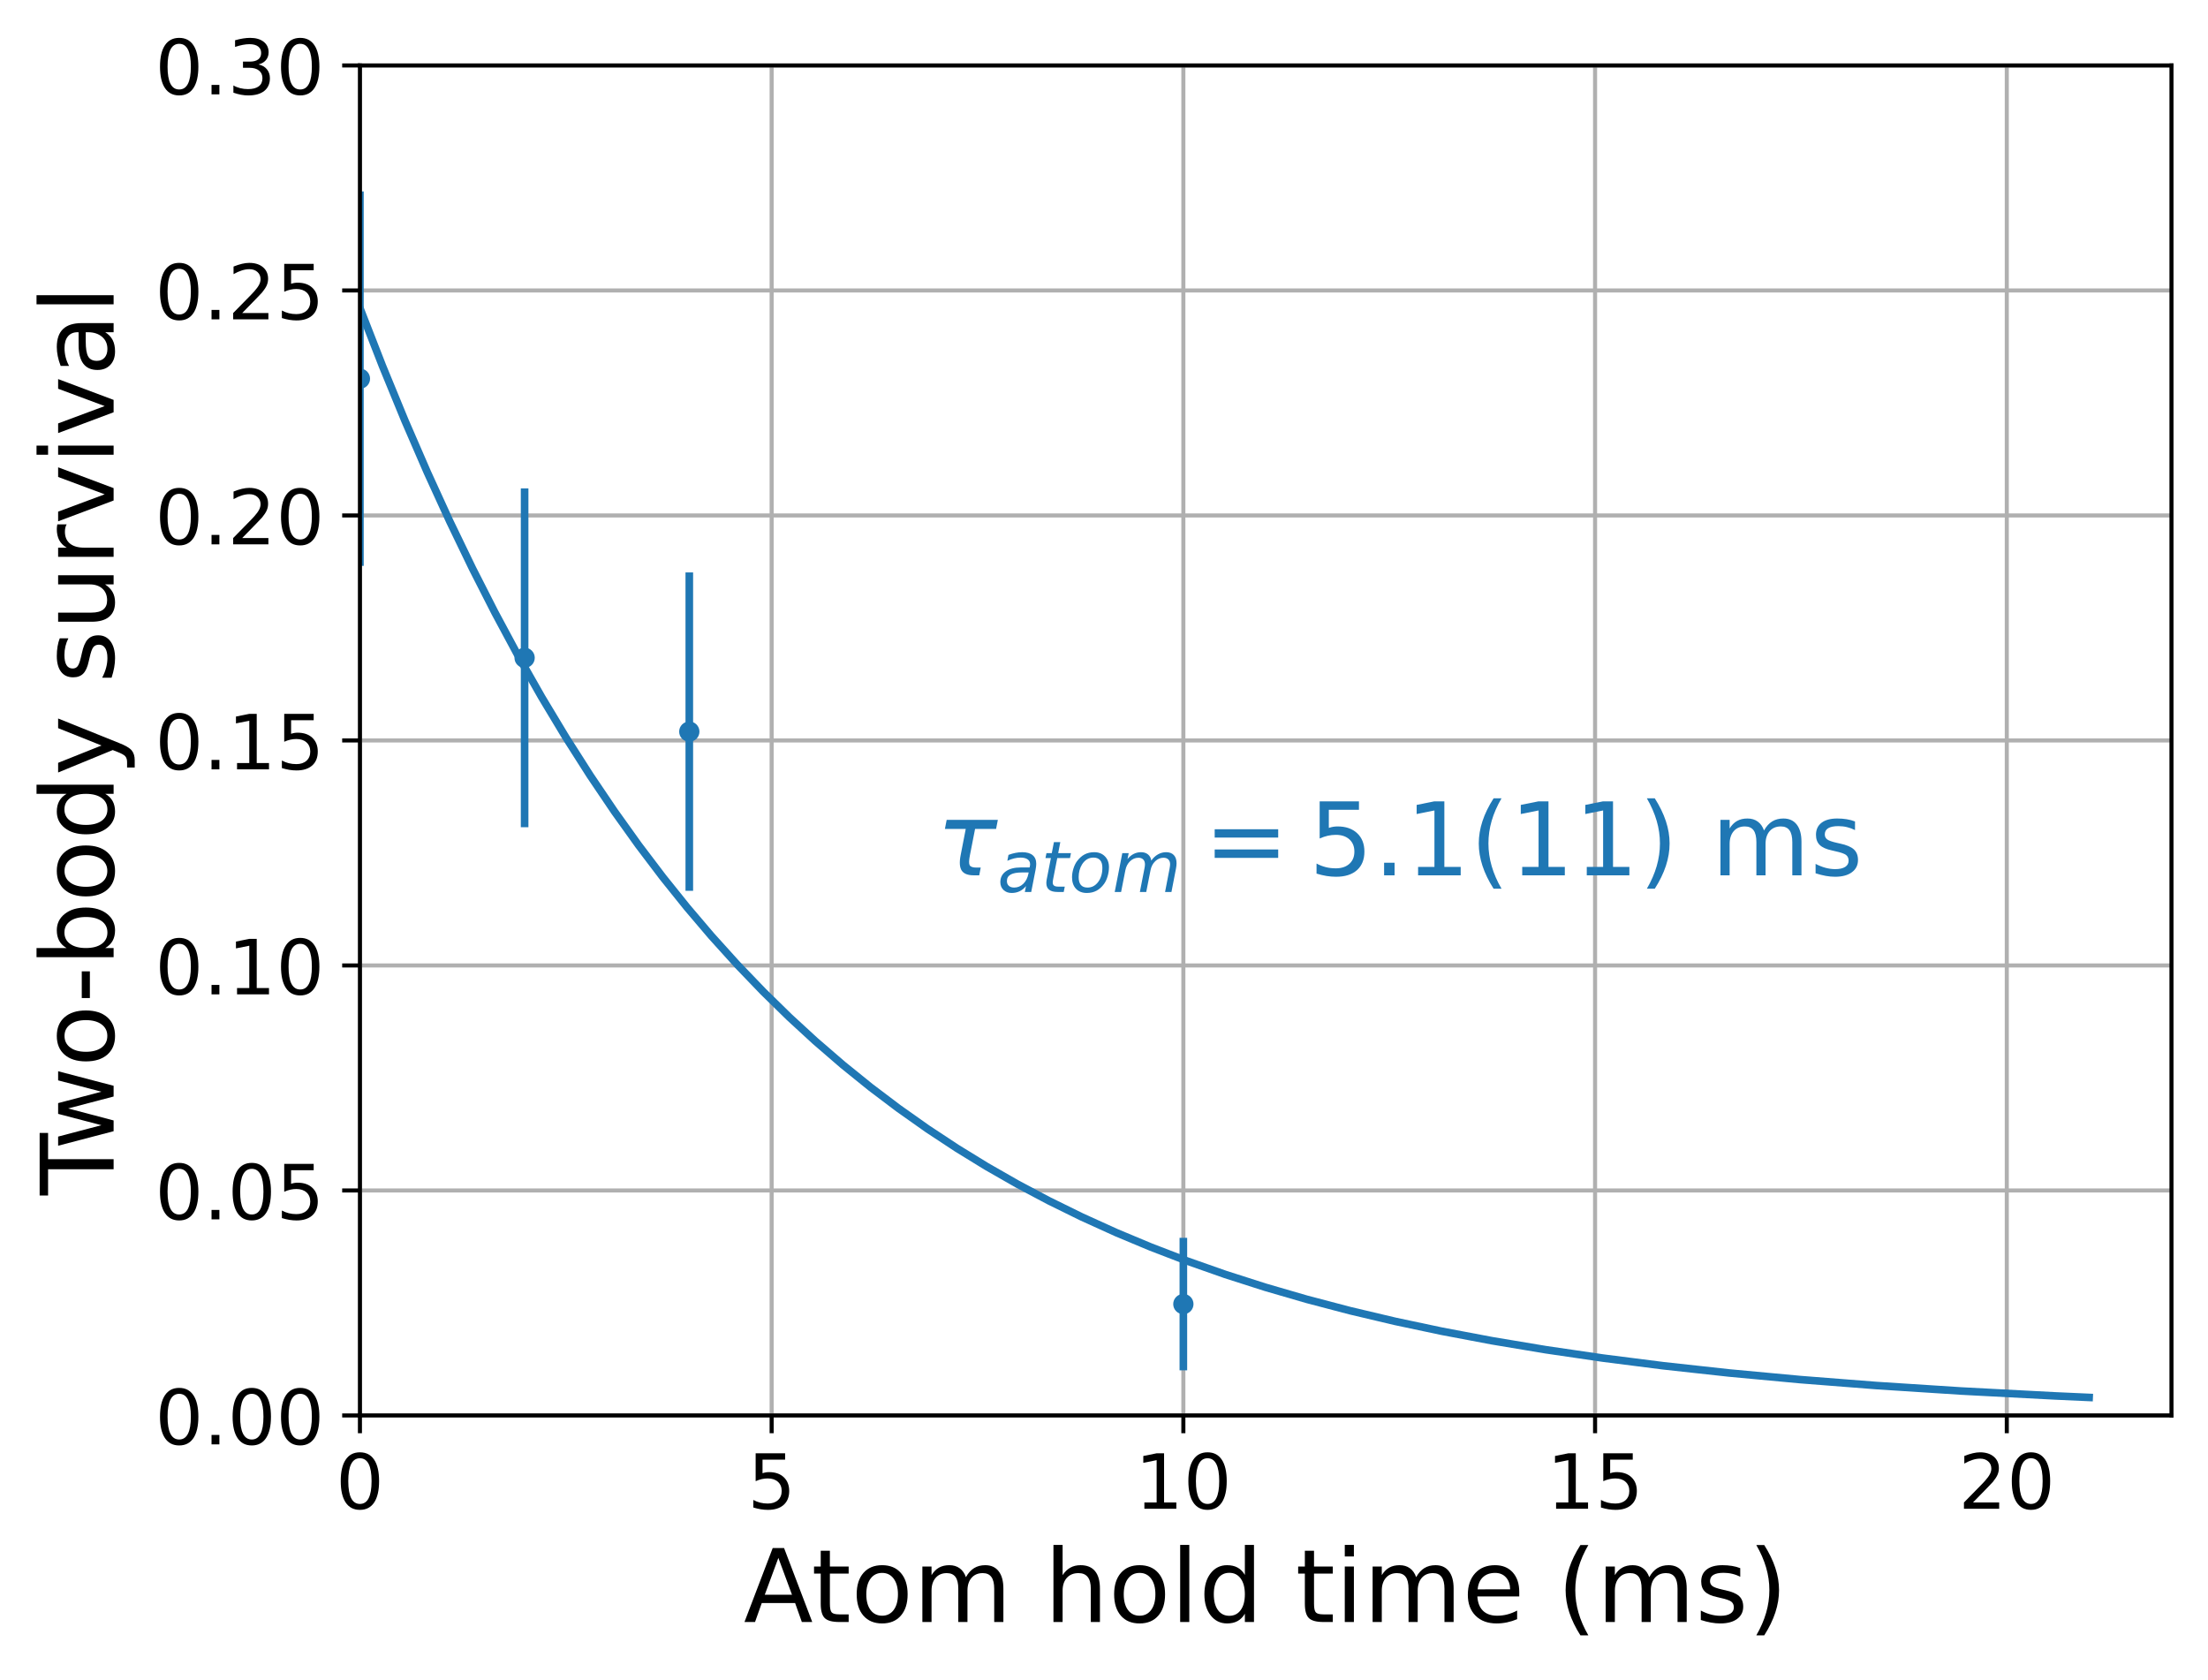
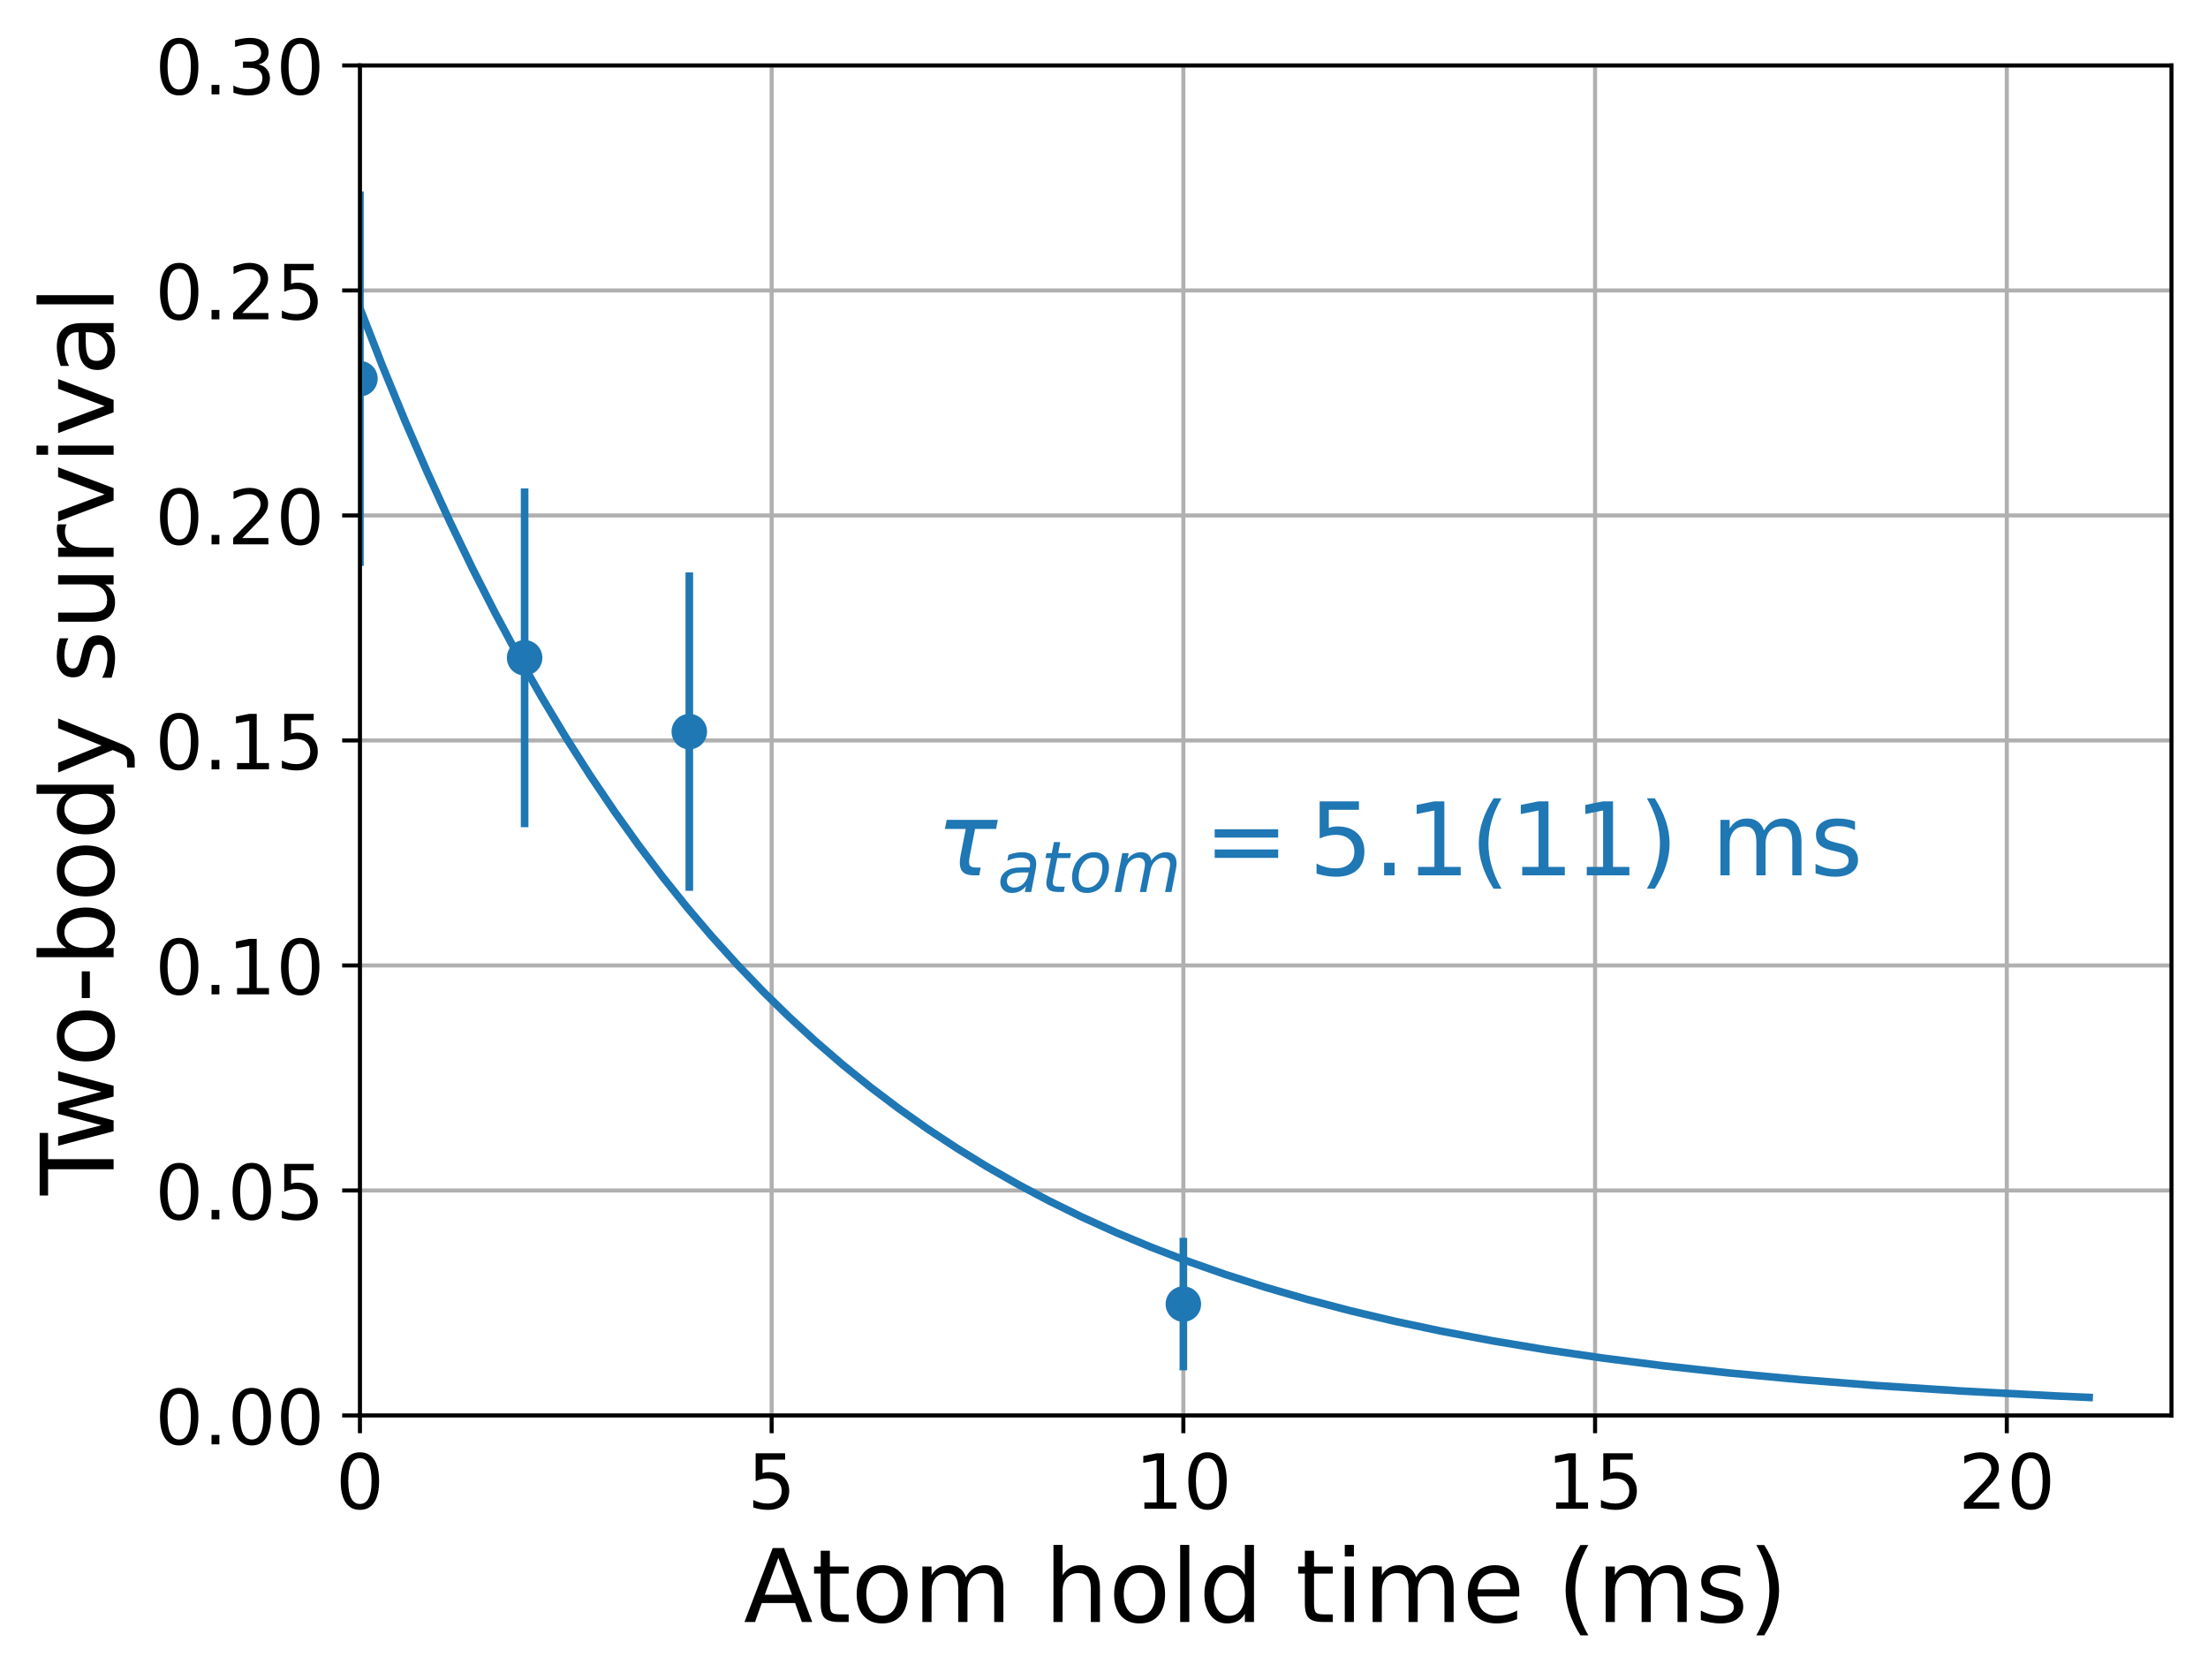
<svg xmlns="http://www.w3.org/2000/svg" xmlns:xlink="http://www.w3.org/1999/xlink" height="331.084pt" version="1.1" viewBox="0 0 435.275 331.084" width="435.275pt">
  <defs>
    <style type="text/css">*{stroke-linecap:butt;stroke-linejoin:round;}</style>
  </defs>
  <g id="figure_1">
    <g id="patch_1">
      <path d="M 0 331.084  L 435.275 331.084  L 435.275 0  L 0 0  z " style="fill:none;" />
    </g>
    <g id="axes_1">
      <g id="patch_2">
        <path d="M 70.955 279.011  L 428.075 279.011  L 428.075 12.899  L 70.955 12.899  z " style="fill:none;" />
      </g>
      <g id="matplotlib.axis_1">
        <g id="xtick_1">
          <g id="line2d_1">
            <path clip-path="url(#p14453bfefb)" d="M 70.955 279.011  L 70.955 12.899  " style="fill:none;stroke:#b0b0b0;stroke-linecap:square;stroke-width:0.8;" />
          </g>
          <g id="line2d_2">
            <defs>
              <path d="M 0 0  L 0 3.5  " id="m005f0a59be" style="stroke:#000000;stroke-width:0.8;" />
            </defs>
            <g>
              <use style="stroke:#000000;stroke-width:0.8;" x="70.955" xlink:href="#m005f0a59be" y="279.011" />
            </g>
          </g>
          <g id="text_1">
            <g transform="translate(66.18281 297.4085)scale(0.15 -0.15)">
              <defs>
                <path d="M 31.781 66.406  Q 24.172 66.406 20.328 58.906  Q 16.5 51.422 16.5 36.375  Q 16.5 21.391 20.328 13.891  Q 24.172 6.391 31.781 6.391  Q 39.453 6.391 43.281 13.891  Q 47.125 21.391 47.125 36.375  Q 47.125 51.422 43.281 58.906  Q 39.453 66.406 31.781 66.406  z M 31.781 74.219  Q 44.047 74.219 50.516 64.516  Q 56.984 54.828 56.984 36.375  Q 56.984 17.969 50.516 8.266  Q 44.047 -1.422 31.781 -1.422  Q 19.531 -1.422 13.062 8.266  Q 6.594 17.969 6.594 36.375  Q 6.594 54.828 13.062 64.516  Q 19.531 74.219 31.781 74.219  z " id="DejaVuSans-48" />
              </defs>
              <use xlink:href="#DejaVuSans-48" />
            </g>
          </g>
        </g>
        <g id="xtick_2">
          <g id="line2d_3">
            <path clip-path="url(#p14453bfefb)" d="M 152.118 279.011  L 152.118 12.899  " style="fill:none;stroke:#b0b0b0;stroke-linecap:square;stroke-width:0.8;" />
          </g>
          <g id="line2d_4">
            <g>
              <use style="stroke:#000000;stroke-width:0.8;" x="152.118" xlink:href="#m005f0a59be" y="279.011" />
            </g>
          </g>
          <g id="text_2">
            <g transform="translate(147.3464 297.4085)scale(0.15 -0.15)">
              <defs>
                <path d="M 10.797 72.906  L 49.516 72.906  L 49.516 64.594  L 19.828 64.594  L 19.828 46.734  Q 21.969 47.469 24.109 47.828  Q 26.266 48.188 28.422 48.188  Q 40.625 48.188 47.75 41.5  Q 54.891 34.812 54.891 23.391  Q 54.891 11.625 47.562 5.094  Q 40.234 -1.422 26.906 -1.422  Q 22.312 -1.422 17.547 -0.641  Q 12.797 0.141 7.719 1.703  L 7.719 11.625  Q 12.109 9.234 16.797 8.062  Q 21.484 6.891 26.703 6.891  Q 35.156 6.891 40.078 11.328  Q 45.016 15.766 45.016 23.391  Q 45.016 31 40.078 35.438  Q 35.156 39.891 26.703 39.891  Q 22.75 39.891 18.812 39.016  Q 14.891 38.141 10.797 36.281  z " id="DejaVuSans-53" />
              </defs>
              <use xlink:href="#DejaVuSans-53" />
            </g>
          </g>
        </g>
        <g id="xtick_3">
          <g id="line2d_5">
            <path clip-path="url(#p14453bfefb)" d="M 233.282 279.011  L 233.282 12.899  " style="fill:none;stroke:#b0b0b0;stroke-linecap:square;stroke-width:0.8;" />
          </g>
          <g id="line2d_6">
            <g>
              <use style="stroke:#000000;stroke-width:0.8;" x="233.282" xlink:href="#m005f0a59be" y="279.011" />
            </g>
          </g>
          <g id="text_3">
            <g transform="translate(223.7382 297.4085)scale(0.15 -0.15)">
              <defs>
                <path d="M 12.406 8.297  L 28.516 8.297  L 28.516 63.922  L 10.984 60.406  L 10.984 69.391  L 28.422 72.906  L 38.281 72.906  L 38.281 8.297  L 54.391 8.297  L 54.391 0  L 12.406 0  z " id="DejaVuSans-49" />
              </defs>
              <use xlink:href="#DejaVuSans-49" />
              <use x="63.623" xlink:href="#DejaVuSans-48" />
            </g>
          </g>
        </g>
        <g id="xtick_4">
          <g id="line2d_7">
            <path clip-path="url(#p14453bfefb)" d="M 314.446 279.011  L 314.446 12.899  " style="fill:none;stroke:#b0b0b0;stroke-linecap:square;stroke-width:0.8;" />
          </g>
          <g id="line2d_8">
            <g>
              <use style="stroke:#000000;stroke-width:0.8;" x="314.446" xlink:href="#m005f0a59be" y="279.011" />
            </g>
          </g>
          <g id="text_4">
            <g transform="translate(304.9018 297.4085)scale(0.15 -0.15)">
              <use xlink:href="#DejaVuSans-49" />
              <use x="63.623" xlink:href="#DejaVuSans-53" />
            </g>
          </g>
        </g>
        <g id="xtick_5">
          <g id="line2d_9">
            <path clip-path="url(#p14453bfefb)" d="M 395.609 279.011  L 395.609 12.899  " style="fill:none;stroke:#b0b0b0;stroke-linecap:square;stroke-width:0.8;" />
          </g>
          <g id="line2d_10">
            <g>
              <use style="stroke:#000000;stroke-width:0.8;" x="395.609" xlink:href="#m005f0a59be" y="279.011" />
            </g>
          </g>
          <g id="text_5">
            <g transform="translate(386.0655 297.4085)scale(0.15 -0.15)">
              <defs>
                <path d="M 19.188 8.297  L 53.609 8.297  L 53.609 0  L 7.328 0  L 7.328 8.297  Q 12.938 14.109 22.625 23.891  Q 32.328 33.688 34.812 36.531  Q 39.547 41.844 41.422 45.531  Q 43.312 49.219 43.312 52.781  Q 43.312 58.594 39.234 62.25  Q 35.156 65.922 28.609 65.922  Q 23.969 65.922 18.812 64.312  Q 13.672 62.703 7.812 59.422  L 7.812 69.391  Q 13.766 71.781 18.938 73  Q 24.125 74.219 28.422 74.219  Q 39.75 74.219 46.484 68.547  Q 53.219 62.891 53.219 53.422  Q 53.219 48.922 51.531 44.891  Q 49.859 40.875 45.406 35.406  Q 44.188 33.984 37.641 27.219  Q 31.109 20.453 19.188 8.297  z " id="DejaVuSans-50" />
              </defs>
              <use xlink:href="#DejaVuSans-50" />
              <use x="63.623" xlink:href="#DejaVuSans-48" />
            </g>
          </g>
        </g>
        <g id="text_6">
          <g transform="translate(146.6069 319.7249)scale(0.2 -0.2)">
            <defs>
              <path d="M 34.188 63.188  L 20.797 26.906  L 47.609 26.906  z M 28.609 72.906  L 39.797 72.906  L 67.578 0  L 57.328 0  L 50.688 18.703  L 17.828 18.703  L 11.188 0  L 0.781 0  z " id="DejaVuSans-65" />
              <path d="M 18.312 70.219  L 18.312 54.688  L 36.812 54.688  L 36.812 47.703  L 18.312 47.703  L 18.312 18.016  Q 18.312 11.328 20.141 9.422  Q 21.969 7.516 27.594 7.516  L 36.812 7.516  L 36.812 0  L 27.594 0  Q 17.188 0 13.234 3.875  Q 9.281 7.766 9.281 18.016  L 9.281 47.703  L 2.688 47.703  L 2.688 54.688  L 9.281 54.688  L 9.281 70.219  z " id="DejaVuSans-116" />
              <path d="M 30.609 48.391  Q 23.391 48.391 19.188 42.75  Q 14.984 37.109 14.984 27.297  Q 14.984 17.484 19.156 11.844  Q 23.344 6.203 30.609 6.203  Q 37.797 6.203 41.984 11.859  Q 46.188 17.531 46.188 27.297  Q 46.188 37.016 41.984 42.703  Q 37.797 48.391 30.609 48.391  z M 30.609 56  Q 42.328 56 49.016 48.375  Q 55.719 40.766 55.719 27.297  Q 55.719 13.875 49.016 6.219  Q 42.328 -1.422 30.609 -1.422  Q 18.844 -1.422 12.172 6.219  Q 5.516 13.875 5.516 27.297  Q 5.516 40.766 12.172 48.375  Q 18.844 56 30.609 56  z " id="DejaVuSans-111" />
              <path d="M 52 44.188  Q 55.375 50.25 60.062 53.125  Q 64.75 56 71.094 56  Q 79.641 56 84.281 50.016  Q 88.922 44.047 88.922 33.016  L 88.922 0  L 79.891 0  L 79.891 32.719  Q 79.891 40.578 77.094 44.375  Q 74.312 48.188 68.609 48.188  Q 61.625 48.188 57.562 43.547  Q 53.516 38.922 53.516 30.906  L 53.516 0  L 44.484 0  L 44.484 32.719  Q 44.484 40.625 41.703 44.406  Q 38.922 48.188 33.109 48.188  Q 26.219 48.188 22.156 43.531  Q 18.109 38.875 18.109 30.906  L 18.109 0  L 9.078 0  L 9.078 54.688  L 18.109 54.688  L 18.109 46.188  Q 21.188 51.219 25.484 53.609  Q 29.781 56 35.688 56  Q 41.656 56 45.828 52.969  Q 50 49.953 52 44.188  z " id="DejaVuSans-109" />
              <path id="DejaVuSans-32" />
              <path d="M 54.891 33.016  L 54.891 0  L 45.906 0  L 45.906 32.719  Q 45.906 40.484 42.875 44.328  Q 39.844 48.188 33.797 48.188  Q 26.516 48.188 22.312 43.547  Q 18.109 38.922 18.109 30.906  L 18.109 0  L 9.078 0  L 9.078 75.984  L 18.109 75.984  L 18.109 46.188  Q 21.344 51.125 25.703 53.562  Q 30.078 56 35.797 56  Q 45.219 56 50.047 50.172  Q 54.891 44.344 54.891 33.016  z " id="DejaVuSans-104" />
              <path d="M 9.422 75.984  L 18.406 75.984  L 18.406 0  L 9.422 0  z " id="DejaVuSans-108" />
              <path d="M 45.406 46.391  L 45.406 75.984  L 54.391 75.984  L 54.391 0  L 45.406 0  L 45.406 8.203  Q 42.578 3.328 38.25 0.953  Q 33.938 -1.422 27.875 -1.422  Q 17.969 -1.422 11.734 6.484  Q 5.516 14.406 5.516 27.297  Q 5.516 40.188 11.734 48.094  Q 17.969 56 27.875 56  Q 33.938 56 38.25 53.625  Q 42.578 51.266 45.406 46.391  z M 14.797 27.297  Q 14.797 17.391 18.875 11.75  Q 22.953 6.109 30.078 6.109  Q 37.203 6.109 41.297 11.75  Q 45.406 17.391 45.406 27.297  Q 45.406 37.203 41.297 42.844  Q 37.203 48.484 30.078 48.484  Q 22.953 48.484 18.875 42.844  Q 14.797 37.203 14.797 27.297  z " id="DejaVuSans-100" />
              <path d="M 9.422 54.688  L 18.406 54.688  L 18.406 0  L 9.422 0  z M 9.422 75.984  L 18.406 75.984  L 18.406 64.594  L 9.422 64.594  z " id="DejaVuSans-105" />
              <path d="M 56.203 29.594  L 56.203 25.203  L 14.891 25.203  Q 15.484 15.922 20.484 11.062  Q 25.484 6.203 34.422 6.203  Q 39.594 6.203 44.453 7.469  Q 49.312 8.734 54.109 11.281  L 54.109 2.781  Q 49.266 0.734 44.188 -0.344  Q 39.109 -1.422 33.891 -1.422  Q 20.797 -1.422 13.156 6.188  Q 5.516 13.812 5.516 26.812  Q 5.516 40.234 12.766 48.109  Q 20.016 56 32.328 56  Q 43.359 56 49.781 48.891  Q 56.203 41.797 56.203 29.594  z M 47.219 32.234  Q 47.125 39.594 43.094 43.984  Q 39.062 48.391 32.422 48.391  Q 24.906 48.391 20.391 44.141  Q 15.875 39.891 15.188 32.172  z " id="DejaVuSans-101" />
              <path d="M 31 75.875  Q 24.469 64.656 21.281 53.656  Q 18.109 42.672 18.109 31.391  Q 18.109 20.125 21.312 9.062  Q 24.516 -2 31 -13.188  L 23.188 -13.188  Q 15.875 -1.703 12.234 9.375  Q 8.594 20.453 8.594 31.391  Q 8.594 42.281 12.203 53.312  Q 15.828 64.359 23.188 75.875  z " id="DejaVuSans-40" />
              <path d="M 44.281 53.078  L 44.281 44.578  Q 40.484 46.531 36.375 47.5  Q 32.281 48.484 27.875 48.484  Q 21.188 48.484 17.844 46.438  Q 14.5 44.391 14.5 40.281  Q 14.5 37.156 16.891 35.375  Q 19.281 33.594 26.516 31.984  L 29.594 31.297  Q 39.156 29.25 43.188 25.516  Q 47.219 21.781 47.219 15.094  Q 47.219 7.469 41.188 3.016  Q 35.156 -1.422 24.609 -1.422  Q 20.219 -1.422 15.453 -0.562  Q 10.688 0.297 5.422 2  L 5.422 11.281  Q 10.406 8.688 15.234 7.391  Q 20.062 6.109 24.812 6.109  Q 31.156 6.109 34.562 8.281  Q 37.984 10.453 37.984 14.406  Q 37.984 18.062 35.516 20.016  Q 33.062 21.969 24.703 23.781  L 21.578 24.516  Q 13.234 26.266 9.516 29.906  Q 5.812 33.547 5.812 39.891  Q 5.812 47.609 11.281 51.797  Q 16.75 56 26.812 56  Q 31.781 56 36.172 55.266  Q 40.578 54.547 44.281 53.078  z " id="DejaVuSans-115" />
              <path d="M 8.016 75.875  L 15.828 75.875  Q 23.141 64.359 26.781 53.312  Q 30.422 42.281 30.422 31.391  Q 30.422 20.453 26.781 9.375  Q 23.141 -1.703 15.828 -13.188  L 8.016 -13.188  Q 14.5 -2 17.703 9.062  Q 20.906 20.125 20.906 31.391  Q 20.906 42.672 17.703 53.656  Q 14.5 64.656 8.016 75.875  z " id="DejaVuSans-41" />
            </defs>
            <use xlink:href="#DejaVuSans-65" />
            <use x="66.658" xlink:href="#DejaVuSans-116" />
            <use x="105.867" xlink:href="#DejaVuSans-111" />
            <use x="167.049" xlink:href="#DejaVuSans-109" />
            <use x="264.461" xlink:href="#DejaVuSans-32" />
            <use x="296.248" xlink:href="#DejaVuSans-104" />
            <use x="359.627" xlink:href="#DejaVuSans-111" />
            <use x="420.809" xlink:href="#DejaVuSans-108" />
            <use x="448.592" xlink:href="#DejaVuSans-100" />
            <use x="512.068" xlink:href="#DejaVuSans-32" />
            <use x="543.855" xlink:href="#DejaVuSans-116" />
            <use x="583.064" xlink:href="#DejaVuSans-105" />
            <use x="610.848" xlink:href="#DejaVuSans-109" />
            <use x="708.26" xlink:href="#DejaVuSans-101" />
            <use x="769.783" xlink:href="#DejaVuSans-32" />
            <use x="801.57" xlink:href="#DejaVuSans-40" />
            <use x="840.584" xlink:href="#DejaVuSans-109" />
            <use x="937.996" xlink:href="#DejaVuSans-115" />
            <use x="990.096" xlink:href="#DejaVuSans-41" />
          </g>
        </g>
      </g>
      <g id="matplotlib.axis_2">
        <g id="ytick_1">
          <g id="line2d_11">
            <path clip-path="url(#p14453bfefb)" d="M 70.955 279.011  L 428.075 279.011  " style="fill:none;stroke:#b0b0b0;stroke-linecap:square;stroke-width:0.8;" />
          </g>
          <g id="line2d_12">
            <defs>
              <path d="M 0 0  L -3.5 0  " id="mc3ce260a5b" style="stroke:#000000;stroke-width:0.8;" />
            </defs>
            <g>
              <use style="stroke:#000000;stroke-width:0.8;" x="70.955" xlink:href="#mc3ce260a5b" y="279.011" />
            </g>
          </g>
          <g id="text_7">
            <g transform="translate(30.55625 284.7097)scale(0.15 -0.15)">
              <defs>
                <path d="M 10.688 12.406  L 21 12.406  L 21 0  L 10.688 0  z " id="DejaVuSans-46" />
              </defs>
              <use xlink:href="#DejaVuSans-48" />
              <use x="63.623" xlink:href="#DejaVuSans-46" />
              <use x="95.41" xlink:href="#DejaVuSans-48" />
              <use x="159.033" xlink:href="#DejaVuSans-48" />
            </g>
          </g>
        </g>
        <g id="ytick_2">
          <g id="line2d_13">
            <path clip-path="url(#p14453bfefb)" d="M 70.955 234.659  L 428.075 234.659  " style="fill:none;stroke:#b0b0b0;stroke-linecap:square;stroke-width:0.8;" />
          </g>
          <g id="line2d_14">
            <g>
              <use style="stroke:#000000;stroke-width:0.8;" x="70.955" xlink:href="#mc3ce260a5b" y="234.659" />
            </g>
          </g>
          <g id="text_8">
            <g transform="translate(30.55625 240.3577)scale(0.15 -0.15)">
              <use xlink:href="#DejaVuSans-48" />
              <use x="63.623" xlink:href="#DejaVuSans-46" />
              <use x="95.41" xlink:href="#DejaVuSans-48" />
              <use x="159.033" xlink:href="#DejaVuSans-53" />
            </g>
          </g>
        </g>
        <g id="ytick_3">
          <g id="line2d_15">
            <path clip-path="url(#p14453bfefb)" d="M 70.955 190.307  L 428.075 190.307  " style="fill:none;stroke:#b0b0b0;stroke-linecap:square;stroke-width:0.8;" />
          </g>
          <g id="line2d_16">
            <g>
              <use style="stroke:#000000;stroke-width:0.8;" x="70.955" xlink:href="#mc3ce260a5b" y="190.307" />
            </g>
          </g>
          <g id="text_9">
            <g transform="translate(30.55625 196.0057)scale(0.15 -0.15)">
              <use xlink:href="#DejaVuSans-48" />
              <use x="63.623" xlink:href="#DejaVuSans-46" />
              <use x="95.41" xlink:href="#DejaVuSans-49" />
              <use x="159.033" xlink:href="#DejaVuSans-48" />
            </g>
          </g>
        </g>
        <g id="ytick_4">
          <g id="line2d_17">
            <path clip-path="url(#p14453bfefb)" d="M 70.955 145.955  L 428.075 145.955  " style="fill:none;stroke:#b0b0b0;stroke-linecap:square;stroke-width:0.8;" />
          </g>
          <g id="line2d_18">
            <g>
              <use style="stroke:#000000;stroke-width:0.8;" x="70.955" xlink:href="#mc3ce260a5b" y="145.955" />
            </g>
          </g>
          <g id="text_10">
            <g transform="translate(30.55625 151.6537)scale(0.15 -0.15)">
              <use xlink:href="#DejaVuSans-48" />
              <use x="63.623" xlink:href="#DejaVuSans-46" />
              <use x="95.41" xlink:href="#DejaVuSans-49" />
              <use x="159.033" xlink:href="#DejaVuSans-53" />
            </g>
          </g>
        </g>
        <g id="ytick_5">
          <g id="line2d_19">
            <path clip-path="url(#p14453bfefb)" d="M 70.955 101.603  L 428.075 101.603  " style="fill:none;stroke:#b0b0b0;stroke-linecap:square;stroke-width:0.8;" />
          </g>
          <g id="line2d_20">
            <g>
              <use style="stroke:#000000;stroke-width:0.8;" x="70.955" xlink:href="#mc3ce260a5b" y="101.603" />
            </g>
          </g>
          <g id="text_11">
            <g transform="translate(30.55625 107.3017)scale(0.15 -0.15)">
              <use xlink:href="#DejaVuSans-48" />
              <use x="63.623" xlink:href="#DejaVuSans-46" />
              <use x="95.41" xlink:href="#DejaVuSans-50" />
              <use x="159.033" xlink:href="#DejaVuSans-48" />
            </g>
          </g>
        </g>
        <g id="ytick_6">
          <g id="line2d_21">
            <path clip-path="url(#p14453bfefb)" d="M 70.955 57.251  L 428.075 57.251  " style="fill:none;stroke:#b0b0b0;stroke-linecap:square;stroke-width:0.8;" />
          </g>
          <g id="line2d_22">
            <g>
              <use style="stroke:#000000;stroke-width:0.8;" x="70.955" xlink:href="#mc3ce260a5b" y="57.251" />
            </g>
          </g>
          <g id="text_12">
            <g transform="translate(30.55625 62.94966)scale(0.15 -0.15)">
              <use xlink:href="#DejaVuSans-48" />
              <use x="63.623" xlink:href="#DejaVuSans-46" />
              <use x="95.41" xlink:href="#DejaVuSans-50" />
              <use x="159.033" xlink:href="#DejaVuSans-53" />
            </g>
          </g>
        </g>
        <g id="ytick_7">
          <g id="line2d_23">
            <path clip-path="url(#p14453bfefb)" d="M 70.955 12.899  L 428.075 12.899  " style="fill:none;stroke:#b0b0b0;stroke-linecap:square;stroke-width:0.8;" />
          </g>
          <g id="line2d_24">
            <g>
              <use style="stroke:#000000;stroke-width:0.8;" x="70.955" xlink:href="#mc3ce260a5b" y="12.899" />
            </g>
          </g>
          <g id="text_13">
            <g transform="translate(30.55625 18.59766)scale(0.15 -0.15)">
              <defs>
                <path d="M 40.578 39.312  Q 47.656 37.797 51.625 33  Q 55.609 28.219 55.609 21.188  Q 55.609 10.406 48.188 4.484  Q 40.766 -1.422 27.094 -1.422  Q 22.516 -1.422 17.656 -0.516  Q 12.797 0.391 7.625 2.203  L 7.625 11.719  Q 11.719 9.328 16.594 8.109  Q 21.484 6.891 26.812 6.891  Q 36.078 6.891 40.938 10.547  Q 45.797 14.203 45.797 21.188  Q 45.797 27.641 41.281 31.266  Q 36.766 34.906 28.719 34.906  L 20.219 34.906  L 20.219 43.016  L 29.109 43.016  Q 36.375 43.016 40.234 45.922  Q 44.094 48.828 44.094 54.297  Q 44.094 59.906 40.109 62.906  Q 36.141 65.922 28.719 65.922  Q 24.656 65.922 20.016 65.031  Q 15.375 64.156 9.812 62.312  L 9.812 71.094  Q 15.438 72.656 20.344 73.438  Q 25.25 74.219 29.594 74.219  Q 40.828 74.219 47.359 69.109  Q 53.906 64.016 53.906 55.328  Q 53.906 49.266 50.438 45.094  Q 46.969 40.922 40.578 39.312  z " id="DejaVuSans-51" />
              </defs>
              <use xlink:href="#DejaVuSans-48" />
              <use x="63.623" xlink:href="#DejaVuSans-46" />
              <use x="95.41" xlink:href="#DejaVuSans-51" />
              <use x="159.033" xlink:href="#DejaVuSans-48" />
            </g>
          </g>
        </g>
        <g id="text_14">
          <g transform="translate(22.39688 235.597)rotate(-90)scale(0.2 -0.2)">
            <defs>
              <path d="M -0.297 72.906  L 61.375 72.906  L 61.375 64.594  L 35.5 64.594  L 35.5 0  L 25.594 0  L 25.594 64.594  L -0.297 64.594  z " id="DejaVuSans-84" />
              <path d="M 4.203 54.688  L 13.188 54.688  L 24.422 12.016  L 35.594 54.688  L 46.188 54.688  L 57.422 12.016  L 68.609 54.688  L 77.594 54.688  L 63.281 0  L 52.688 0  L 40.922 44.828  L 29.109 0  L 18.5 0  z " id="DejaVuSans-119" />
              <path d="M 4.891 31.391  L 31.203 31.391  L 31.203 23.391  L 4.891 23.391  z " id="DejaVuSans-45" />
              <path d="M 48.688 27.297  Q 48.688 37.203 44.609 42.844  Q 40.531 48.484 33.406 48.484  Q 26.266 48.484 22.188 42.844  Q 18.109 37.203 18.109 27.297  Q 18.109 17.391 22.188 11.75  Q 26.266 6.109 33.406 6.109  Q 40.531 6.109 44.609 11.75  Q 48.688 17.391 48.688 27.297  z M 18.109 46.391  Q 20.953 51.266 25.266 53.625  Q 29.594 56 35.594 56  Q 45.562 56 51.781 48.094  Q 58.016 40.188 58.016 27.297  Q 58.016 14.406 51.781 6.484  Q 45.562 -1.422 35.594 -1.422  Q 29.594 -1.422 25.266 0.953  Q 20.953 3.328 18.109 8.203  L 18.109 0  L 9.078 0  L 9.078 75.984  L 18.109 75.984  z " id="DejaVuSans-98" />
              <path d="M 32.172 -5.078  Q 28.375 -14.844 24.75 -17.812  Q 21.141 -20.797 15.094 -20.797  L 7.906 -20.797  L 7.906 -13.281  L 13.188 -13.281  Q 16.891 -13.281 18.938 -11.516  Q 21 -9.766 23.484 -3.219  L 25.094 0.875  L 2.984 54.688  L 12.5 54.688  L 29.594 11.922  L 46.688 54.688  L 56.203 54.688  z " id="DejaVuSans-121" />
              <path d="M 8.5 21.578  L 8.5 54.688  L 17.484 54.688  L 17.484 21.922  Q 17.484 14.156 20.5 10.266  Q 23.531 6.391 29.594 6.391  Q 36.859 6.391 41.078 11.031  Q 45.312 15.672 45.312 23.688  L 45.312 54.688  L 54.297 54.688  L 54.297 0  L 45.312 0  L 45.312 8.406  Q 42.047 3.422 37.719 1  Q 33.406 -1.422 27.688 -1.422  Q 18.266 -1.422 13.375 4.438  Q 8.5 10.297 8.5 21.578  z M 31.109 56  z " id="DejaVuSans-117" />
              <path d="M 41.109 46.297  Q 39.594 47.172 37.812 47.578  Q 36.031 48 33.891 48  Q 26.266 48 22.188 43.047  Q 18.109 38.094 18.109 28.812  L 18.109 0  L 9.078 0  L 9.078 54.688  L 18.109 54.688  L 18.109 46.188  Q 20.953 51.172 25.484 53.578  Q 30.031 56 36.531 56  Q 37.453 56 38.578 55.875  Q 39.703 55.766 41.062 55.516  z " id="DejaVuSans-114" />
              <path d="M 2.984 54.688  L 12.5 54.688  L 29.594 8.797  L 46.688 54.688  L 56.203 54.688  L 35.688 0  L 23.484 0  z " id="DejaVuSans-118" />
              <path d="M 34.281 27.484  Q 23.391 27.484 19.188 25  Q 14.984 22.516 14.984 16.5  Q 14.984 11.719 18.141 8.906  Q 21.297 6.109 26.703 6.109  Q 34.188 6.109 38.703 11.406  Q 43.219 16.703 43.219 25.484  L 43.219 27.484  z M 52.203 31.203  L 52.203 0  L 43.219 0  L 43.219 8.297  Q 40.141 3.328 35.547 0.953  Q 30.953 -1.422 24.312 -1.422  Q 15.922 -1.422 10.953 3.297  Q 6 8.016 6 15.922  Q 6 25.141 12.172 29.828  Q 18.359 34.516 30.609 34.516  L 43.219 34.516  L 43.219 35.406  Q 43.219 41.609 39.141 45  Q 35.062 48.391 27.688 48.391  Q 23 48.391 18.547 47.266  Q 14.109 46.141 10.016 43.891  L 10.016 52.203  Q 14.938 54.109 19.578 55.047  Q 24.219 56 28.609 56  Q 40.484 56 46.344 49.844  Q 52.203 43.703 52.203 31.203  z " id="DejaVuSans-97" />
            </defs>
            <use xlink:href="#DejaVuSans-84" />
            <use x="44.584" xlink:href="#DejaVuSans-119" />
            <use x="126.371" xlink:href="#DejaVuSans-111" />
            <use x="189.428" xlink:href="#DejaVuSans-45" />
            <use x="225.512" xlink:href="#DejaVuSans-98" />
            <use x="288.988" xlink:href="#DejaVuSans-111" />
            <use x="350.17" xlink:href="#DejaVuSans-100" />
            <use x="413.646" xlink:href="#DejaVuSans-121" />
            <use x="472.826" xlink:href="#DejaVuSans-32" />
            <use x="504.613" xlink:href="#DejaVuSans-115" />
            <use x="556.713" xlink:href="#DejaVuSans-117" />
            <use x="620.092" xlink:href="#DejaVuSans-114" />
            <use x="661.205" xlink:href="#DejaVuSans-118" />
            <use x="720.385" xlink:href="#DejaVuSans-105" />
            <use x="748.168" xlink:href="#DejaVuSans-118" />
            <use x="807.348" xlink:href="#DejaVuSans-97" />
            <use x="868.627" xlink:href="#DejaVuSans-108" />
          </g>
        </g>
      </g>
      <g id="LineCollection_1">
        <path clip-path="url(#p14453bfefb)" d="M 70.955 111.552  L 70.955 37.735  " style="fill:none;stroke:#1f77b4;stroke-width:1.5;" />
        <path clip-path="url(#p14453bfefb)" d="M 103.42 163.056  L 103.42 96.269  " style="fill:none;stroke:#1f77b4;stroke-width:1.5;" />
        <path clip-path="url(#p14453bfefb)" d="M 135.886 175.598  L 135.886 112.833  " style="fill:none;stroke:#1f77b4;stroke-width:1.5;" />
        <path clip-path="url(#p14453bfefb)" d="M 233.282 270.111  L 233.282 243.998  " style="fill:none;stroke:#1f77b4;stroke-width:1.5;" />
      </g>
      <g id="line2d_25">
        <path clip-path="url(#p14453bfefb)" d="M 70.955 60.736  L 75.391 72.125  L 79.827 82.919  L 84.263 93.151  L 88.699 102.848  L 93.135 112.039  L 97.571 120.751  L 102.006 129.009  L 106.784 137.42  L 111.561 145.36  L 116.338 152.854  L 121.115 159.928  L 125.892 166.606  L 130.67 172.909  L 135.447 178.858  L 140.224 184.474  L 145.343 190.143  L 150.461 195.471  L 155.579 200.48  L 160.698 205.188  L 166.157 209.9  L 171.617 214.311  L 177.077 218.44  L 182.878 222.54  L 188.679 226.361  L 194.479 229.924  L 200.622 233.435  L 206.764 236.694  L 213.247 239.881  L 220.072 242.978  L 226.896 245.829  L 234.062 248.581  L 241.569 251.219  L 249.417 253.733  L 257.607 256.114  L 266.137 258.356  L 275.009 260.455  L 284.223 262.409  L 294.118 264.28  L 304.696 266.047  L 315.957 267.696  L 327.9 269.216  L 340.866 270.636  L 354.857 271.938  L 369.871 273.111  L 386.591 274.19  L 405.017 275.152  L 411.842 275.458  L 411.842 275.458  " style="fill:none;stroke:#1f77b4;stroke-linecap:square;stroke-width:1.5;" />
      </g>
      <g id="line2d_26">
        <defs>
-           <path d="M 0 1.5  C 0.398 1.5 0.779 1.342 1.061 1.061  C 1.342 0.779 1.5 0.398 1.5 0  C 1.5 -0.398 1.342 -0.779 1.061 -1.061  C 0.779 -1.342 0.398 -1.5 0 -1.5  C -0.398 -1.5 -0.779 -1.342 -1.061 -1.061  C -1.342 -0.779 -1.5 -0.398 -1.5 0  C -1.5 0.398 -1.342 0.779 -1.061 1.061  C -0.779 1.342 -0.398 1.5 0 1.5  z " id="mb8bc26594a" style="stroke:#1f77b4;" />
+           <path d="M 0 3  C 0.796 3 1.559 2.684 2.121 2.121  C 2.684 1.559 3 0.796 3 0  C 3 -0.796 2.684 -1.559 2.121 -2.121  C 1.559 -2.684 0.796 -3 0 -3  C -0.796 -3 -1.559 -2.684 -2.121 -2.121  C -2.684 -1.559 -3 -0.796 -3 0  C -3 0.796 -2.684 1.559 -2.121 2.121  C -1.559 2.684 -0.796 3 0 3  z " id="mcb2457e3ba" style="stroke:#1f77b4;" />
        </defs>
        <g clip-path="url(#p14453bfefb)">
-           <use style="fill:#1f77b4;stroke:#1f77b4;" x="70.955" xlink:href="#mb8bc26594a" y="74.644" />
-           <use style="fill:#1f77b4;stroke:#1f77b4;" x="103.42" xlink:href="#mb8bc26594a" y="129.662" />
-           <use style="fill:#1f77b4;stroke:#1f77b4;" x="135.886" xlink:href="#mb8bc26594a" y="144.216" />
-           <use style="fill:#1f77b4;stroke:#1f77b4;" x="233.282" xlink:href="#mb8bc26594a" y="257.054" />
+           <use style="fill:#1f77b4;stroke:#1f77b4;" x="70.955" xlink:href="#mcb2457e3ba" y="74.644" />
+           <use style="fill:#1f77b4;stroke:#1f77b4;" x="103.42" xlink:href="#mcb2457e3ba" y="129.662" />
+           <use style="fill:#1f77b4;stroke:#1f77b4;" x="135.886" xlink:href="#mcb2457e3ba" y="144.216" />
+           <use style="fill:#1f77b4;stroke:#1f77b4;" x="233.282" xlink:href="#mcb2457e3ba" y="257.054" />
        </g>
      </g>
      <g id="patch_3">
        <path d="M 70.955 279.011  L 70.955 12.899  " style="fill:none;stroke:#000000;stroke-linecap:square;stroke-linejoin:miter;stroke-width:0.8;" />
      </g>
      <g id="patch_4">
        <path d="M 428.075 279.011  L 428.075 12.899  " style="fill:none;stroke:#000000;stroke-linecap:square;stroke-linejoin:miter;stroke-width:0.8;" />
      </g>
      <g id="patch_5">
        <path d="M 70.955 279.011  L 428.075 279.011  " style="fill:none;stroke:#000000;stroke-linecap:square;stroke-linejoin:miter;stroke-width:0.8;" />
      </g>
      <g id="patch_6">
        <path d="M 70.955 12.899  L 428.075 12.899  " style="fill:none;stroke:#000000;stroke-linecap:square;stroke-linejoin:miter;stroke-width:0.8;" />
      </g>
      <g id="text_15">
        <g style="fill:#1f77b4;" transform="translate(184.5838 172.566)scale(0.2 -0.2)">
          <defs>
            <path d="M 32.859 9.969  Q 34.188 7.625 39.453 7.625  L 43.75 7.625  L 42.281 0  L 36.922 0  Q 28.125 0 25 4.688  Q 21.922 9.469 23.969 19.828  L 29 45.703  L 8.453 45.703  L 10.203 54.688  L 60.641 54.688  L 58.891 45.703  L 38.188 45.703  L 33.016 19.281  Q 31.641 12.203 32.859 9.969  z " id="DejaVuSans-Oblique-964" />
            <path d="M 53.719 31.203  L 47.609 0  L 38.625 0  L 40.281 8.297  Q 36.328 3.422 31.266 1  Q 26.219 -1.422 20.016 -1.422  Q 13.031 -1.422 8.562 2.844  Q 4.109 7.125 4.109 13.812  Q 4.109 23.391 11.75 28.953  Q 19.391 34.516 32.812 34.516  L 45.312 34.516  L 45.797 36.922  Q 45.906 37.312 45.953 37.766  Q 46 38.234 46 39.203  Q 46 43.562 42.453 45.969  Q 38.922 48.391 32.516 48.391  Q 28.125 48.391 23.5 47.266  Q 18.891 46.141 14.016 43.891  L 15.578 52.203  Q 20.656 54.109 25.516 55.047  Q 30.375 56 34.906 56  Q 44.578 56 49.625 51.797  Q 54.688 47.609 54.688 39.594  Q 54.688 37.984 54.438 35.812  Q 54.203 33.641 53.719 31.203  z M 44 27.484  L 35.016 27.484  Q 23.969 27.484 18.672 24.531  Q 13.375 21.578 13.375 15.375  Q 13.375 11.078 16.078 8.641  Q 18.797 6.203 23.578 6.203  Q 30.906 6.203 36.375 11.453  Q 41.844 16.703 43.609 25.484  z " id="DejaVuSans-Oblique-97" />
            <path d="M 42.281 54.688  L 40.922 47.703  L 23 47.703  L 17.188 18.016  Q 16.891 16.359 16.75 15.234  Q 16.609 14.109 16.609 13.484  Q 16.609 10.359 18.484 8.938  Q 20.359 7.516 24.516 7.516  L 33.594 7.516  L 32.078 0  L 23.484 0  Q 15.484 0 11.547 3.125  Q 7.625 6.25 7.625 12.594  Q 7.625 13.719 7.766 15.062  Q 7.906 16.406 8.203 18.016  L 14.016 47.703  L 6.391 47.703  L 7.812 54.688  L 15.281 54.688  L 18.312 70.219  L 27.297 70.219  L 24.312 54.688  z " id="DejaVuSans-Oblique-116" />
            <path d="M 25.391 -1.422  Q 15.766 -1.422 10.172 4.516  Q 4.594 10.453 4.594 20.703  Q 4.594 26.656 6.516 32.828  Q 8.453 39.016 11.531 43.219  Q 16.359 49.75 22.312 52.875  Q 28.266 56 35.797 56  Q 45.125 56 50.859 50.188  Q 56.594 44.391 56.594 35.016  Q 56.594 28.516 54.688 22.062  Q 52.781 15.625 49.703 11.375  Q 44.922 4.828 38.969 1.703  Q 33.016 -1.422 25.391 -1.422  z M 13.922 21  Q 13.922 13.578 17.016 9.891  Q 20.125 6.203 26.422 6.203  Q 35.453 6.203 41.375 14.078  Q 47.312 21.969 47.312 34.078  Q 47.312 41.156 44.141 44.766  Q 40.969 48.391 34.812 48.391  Q 29.734 48.391 25.781 46.016  Q 21.828 43.656 18.703 38.812  Q 16.406 35.203 15.156 30.562  Q 13.922 25.922 13.922 21  z " id="DejaVuSans-Oblique-111" />
            <path d="M 89.797 33.016  L 83.406 0  L 74.422 0  L 80.719 32.719  Q 81.109 34.812 81.297 36.328  Q 81.5 37.844 81.5 38.922  Q 81.5 43.312 79.047 45.75  Q 76.609 48.188 72.219 48.188  Q 65.672 48.188 60.547 43.281  Q 55.422 38.375 53.906 30.516  L 47.906 0  L 38.922 0  L 45.312 32.719  Q 45.703 34.516 45.891 36.047  Q 46.094 37.594 46.094 38.812  Q 46.094 43.266 43.656 45.719  Q 41.219 48.188 36.922 48.188  Q 30.281 48.188 25.141 43.281  Q 20.016 38.375 18.5 30.516  L 12.5 0  L 3.516 0  L 14.203 54.688  L 23.188 54.688  L 21.484 46.188  Q 25.141 50.984 30.047 53.484  Q 34.969 56 40.578 56  Q 46.531 56 50.359 52.875  Q 54.203 49.75 54.984 44.188  Q 59.078 49.953 64.469 52.969  Q 69.875 56 75.875 56  Q 82.906 56 86.734 51.953  Q 90.578 47.906 90.578 40.484  Q 90.578 38.875 90.375 36.938  Q 90.188 35.016 89.797 33.016  z " id="DejaVuSans-Oblique-109" />
            <path d="M 10.594 45.406  L 73.188 45.406  L 73.188 37.203  L 10.594 37.203  z M 10.594 25.484  L 73.188 25.484  L 73.188 17.188  L 10.594 17.188  z " id="DejaVuSans-61" />
          </defs>
          <use transform="translate(0 0.125)" xlink:href="#DejaVuSans-Oblique-964" />
          <use transform="translate(60.20508 -16.28125)scale(0.7)" xlink:href="#DejaVuSans-Oblique-97" />
          <use transform="translate(103.1006 -16.28125)scale(0.7)" xlink:href="#DejaVuSans-Oblique-116" />
          <use transform="translate(130.5469 -16.28125)scale(0.7)" xlink:href="#DejaVuSans-Oblique-111" />
          <use transform="translate(173.374 -16.28125)scale(0.7)" xlink:href="#DejaVuSans-Oblique-109" />
          <use transform="translate(263.7793 0.125)" xlink:href="#DejaVuSans-61" />
          <use transform="translate(367.0508 0.125)" xlink:href="#DejaVuSans-53" />
          <use transform="translate(430.6738 0.125)" xlink:href="#DejaVuSans-46" />
          <use transform="translate(462.4609 0.125)" xlink:href="#DejaVuSans-49" />
          <use transform="translate(526.084 0.125)" xlink:href="#DejaVuSans-40" />
          <use transform="translate(565.0977 0.125)" xlink:href="#DejaVuSans-49" />
          <use transform="translate(628.7207 0.125)" xlink:href="#DejaVuSans-49" />
          <use transform="translate(692.3438 0.125)" xlink:href="#DejaVuSans-41" />
          <use transform="translate(763.8278 0.125)" xlink:href="#DejaVuSans-109" />
          <use transform="translate(861.2399 0.125)" xlink:href="#DejaVuSans-115" />
        </g>
      </g>
    </g>
  </g>
  <defs>
    <clipPath id="p14453bfefb">
      <rect height="266.112" width="357.12" x="70.955" y="12.899" />
    </clipPath>
  </defs>
</svg>
